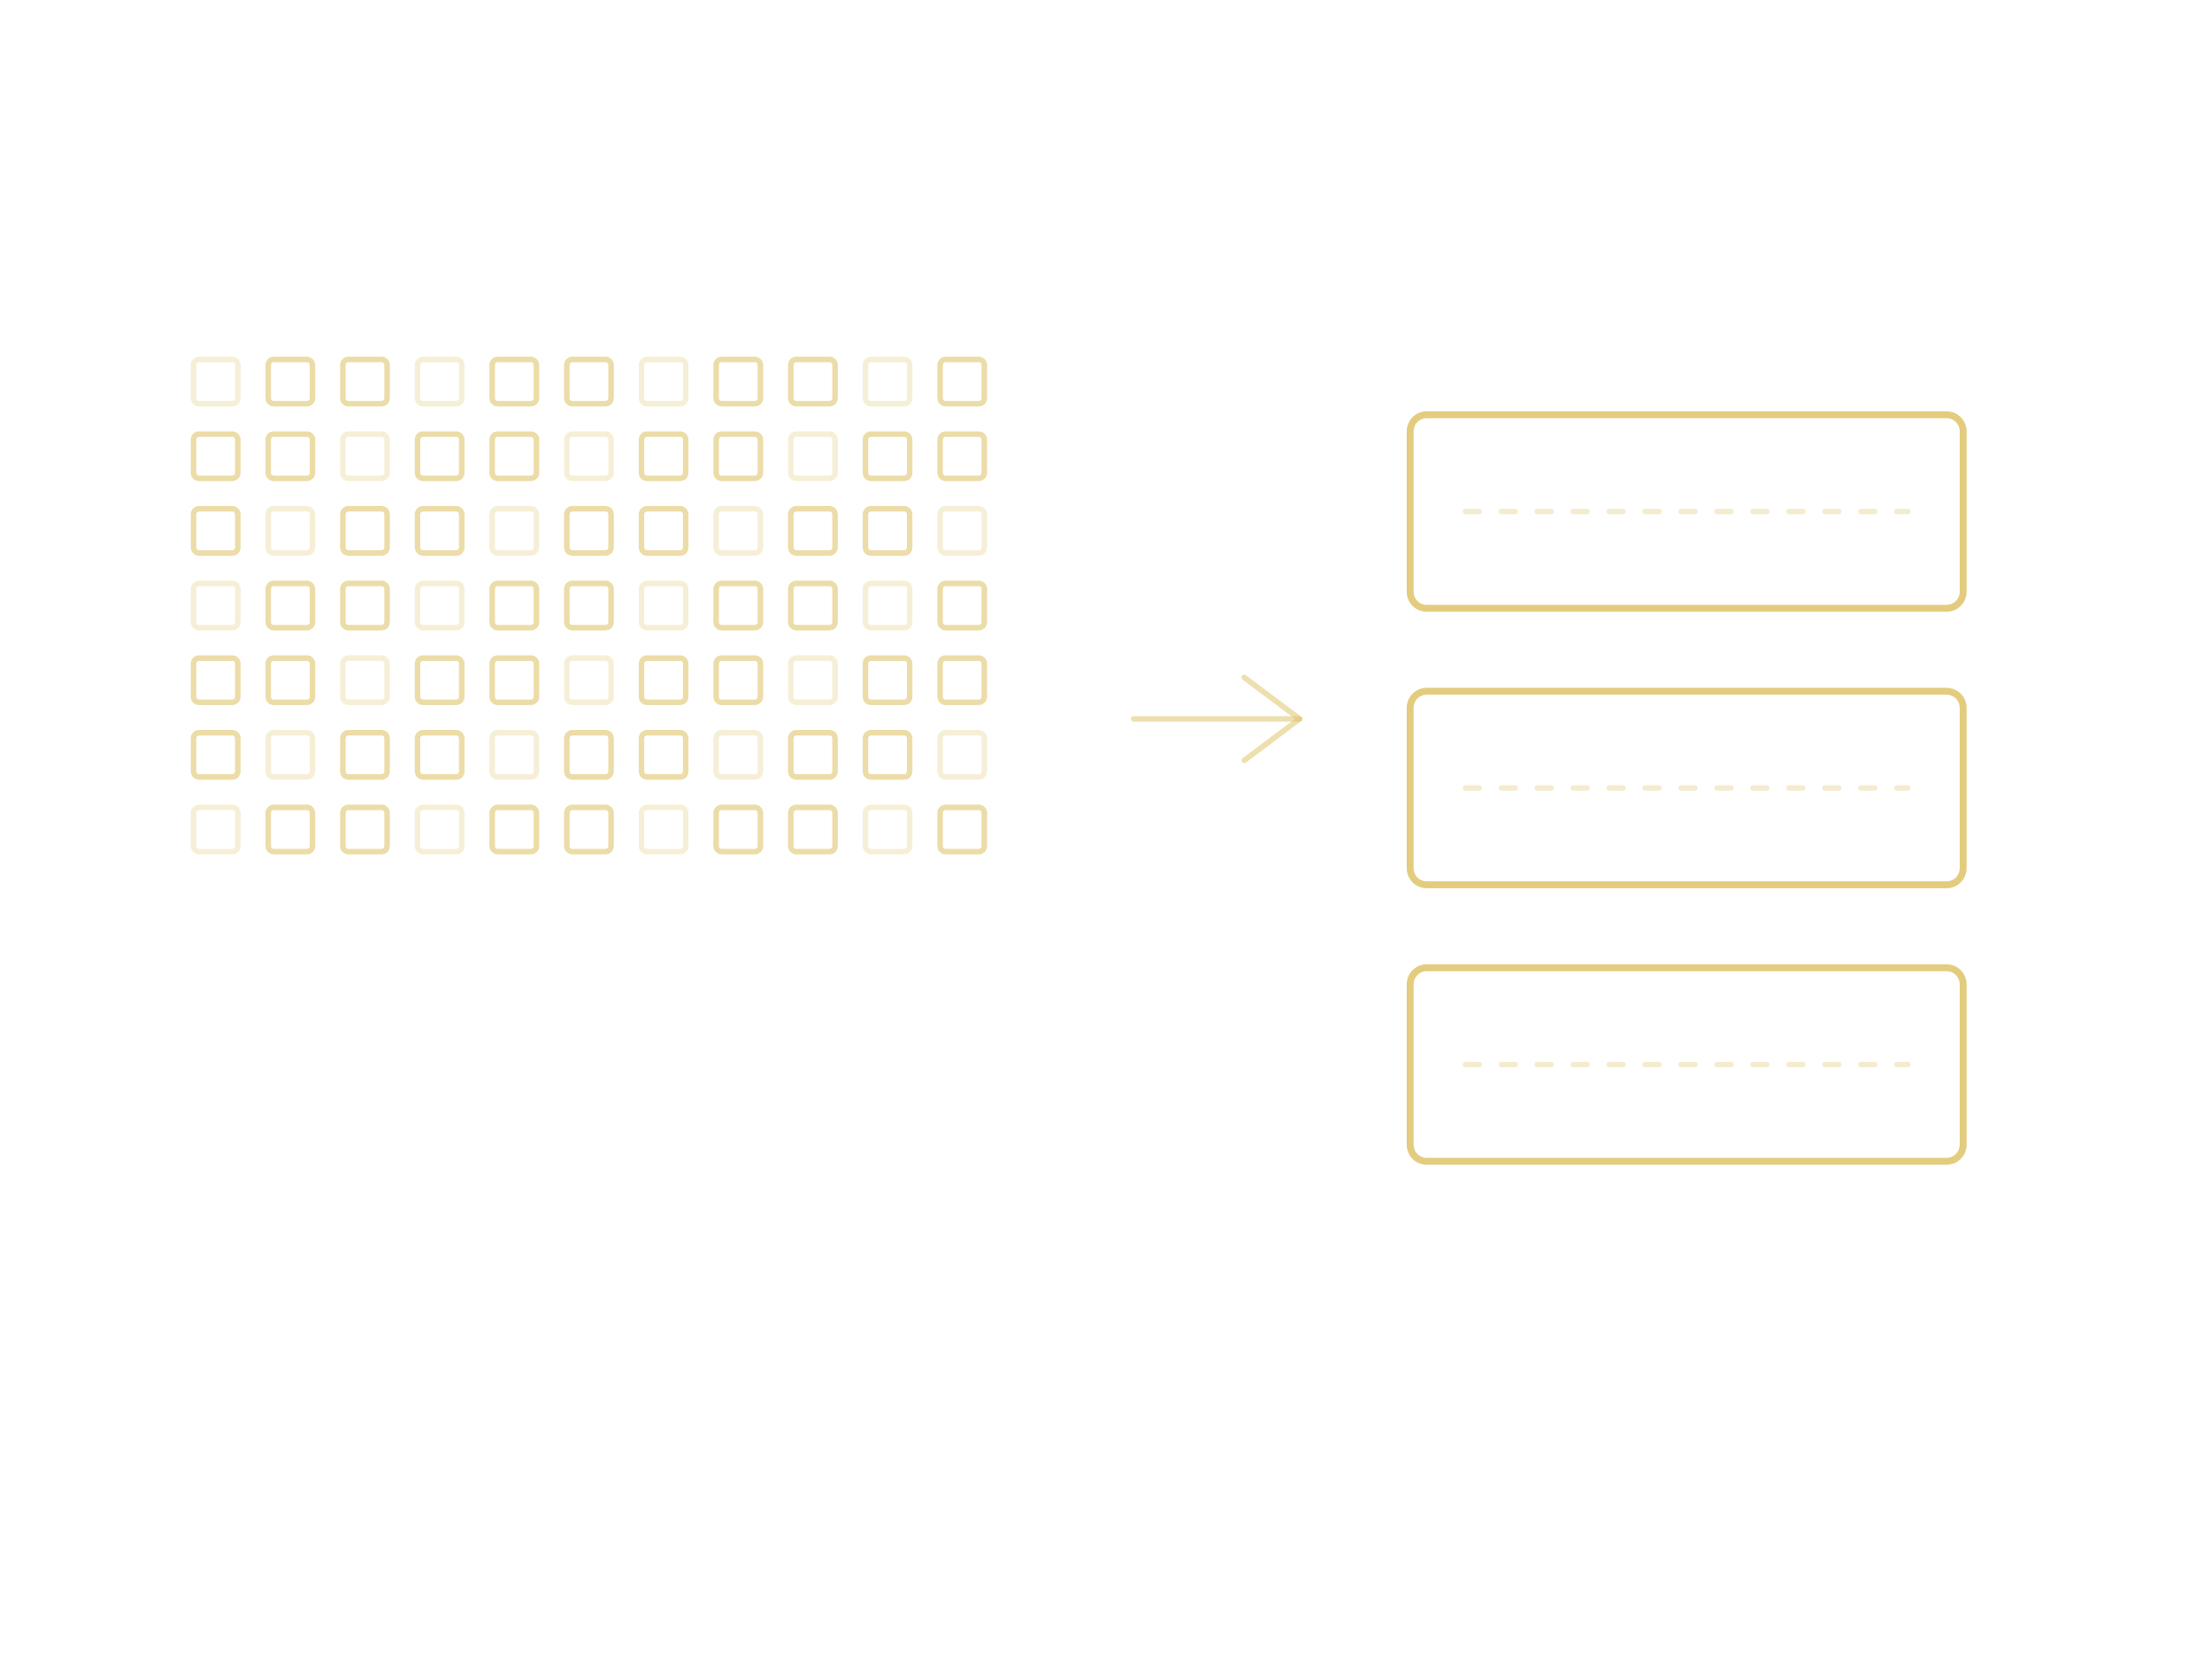
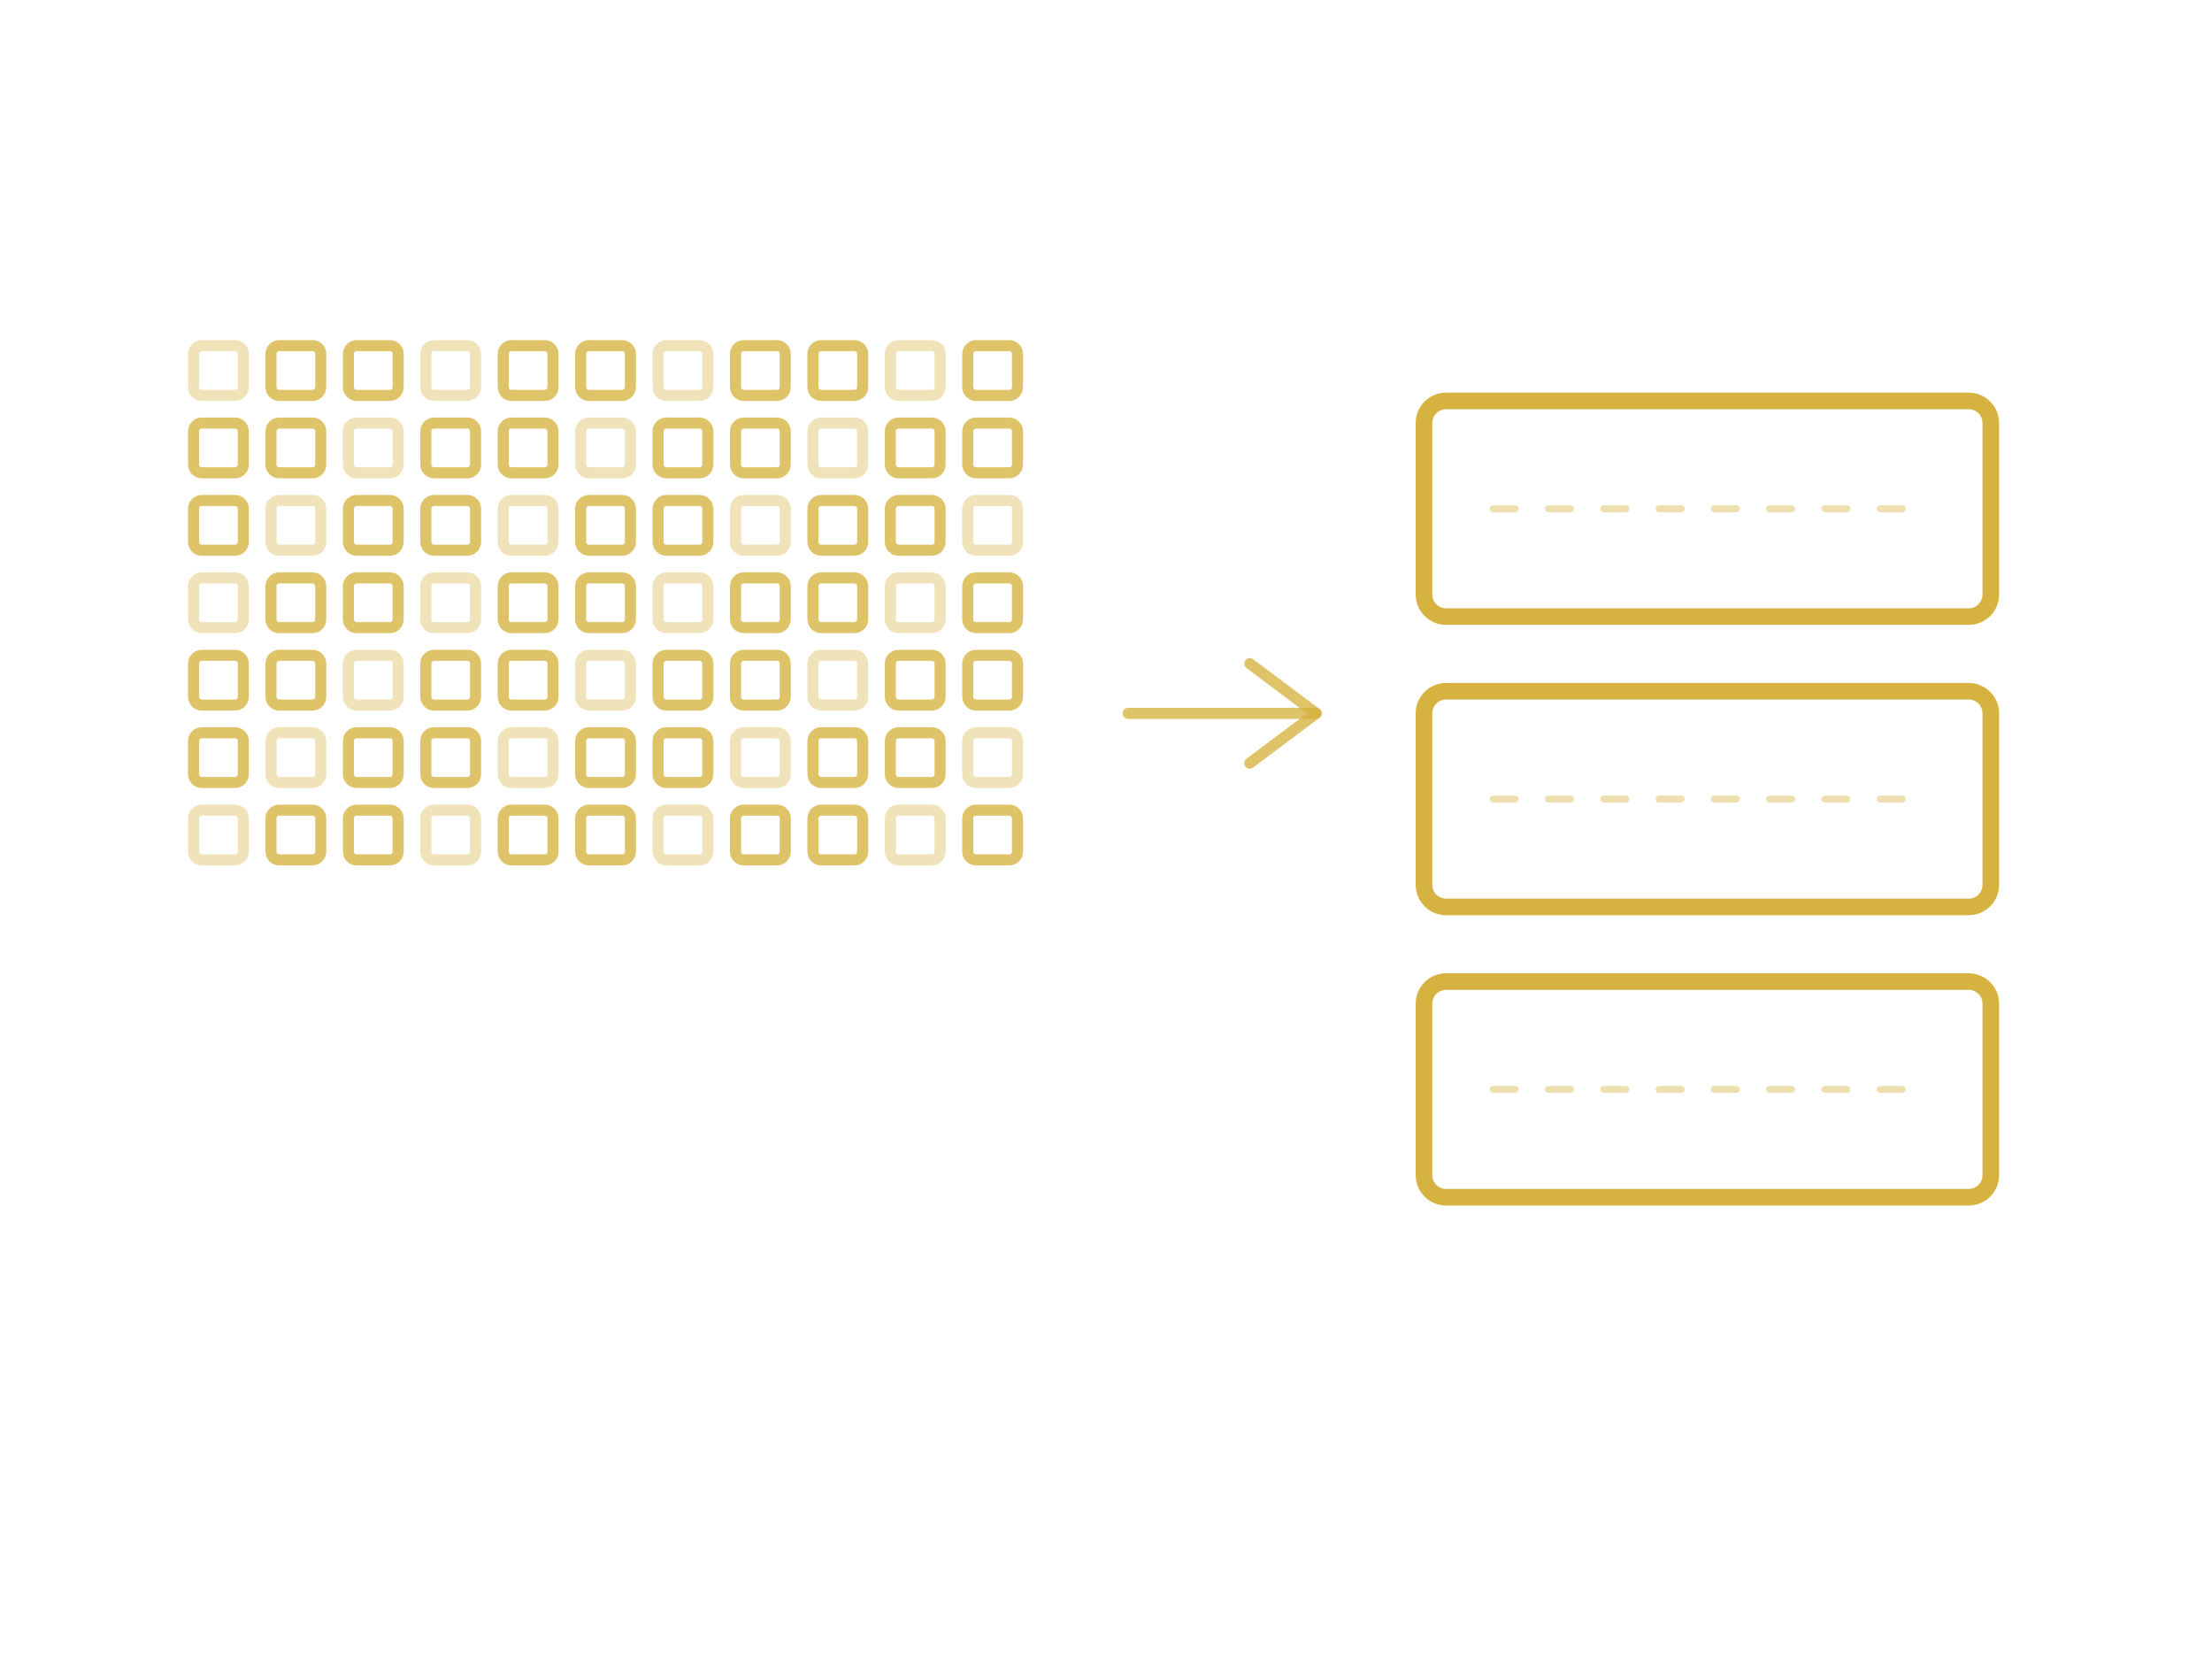
- <svg xmlns="http://www.w3.org/2000/svg" viewBox="0 0 800 600" fill="none" stroke="#d4af37" stroke-width="2" stroke-linecap="round" stroke-linejoin="round">
-   <g opacity="0.8">
-     <rect x="70" y="130" width="16" height="16" rx="2" opacity="0.25" />
-     <rect x="97" y="130" width="16" height="16" rx="2" opacity="0.55" />
-     <rect x="124" y="130" width="16" height="16" rx="2" opacity="0.55" />
-     <rect x="151" y="130" width="16" height="16" rx="2" opacity="0.25" />
-     <rect x="178" y="130" width="16" height="16" rx="2" opacity="0.55" />
-     <rect x="205" y="130" width="16" height="16" rx="2" opacity="0.55" />
-     <rect x="232" y="130" width="16" height="16" rx="2" opacity="0.25" />
-     <rect x="259" y="130" width="16" height="16" rx="2" opacity="0.55" />
-     <rect x="286" y="130" width="16" height="16" rx="2" opacity="0.55" />
-     <rect x="313" y="130" width="16" height="16" rx="2" opacity="0.25" />
-     <rect x="340" y="130" width="16" height="16" rx="2" opacity="0.55" />
-     <rect x="70" y="157" width="16" height="16" rx="2" opacity="0.55" />
-     <rect x="97" y="157" width="16" height="16" rx="2" opacity="0.55" />
-     <rect x="124" y="157" width="16" height="16" rx="2" opacity="0.25" />
-     <rect x="151" y="157" width="16" height="16" rx="2" opacity="0.55" />
-     <rect x="178" y="157" width="16" height="16" rx="2" opacity="0.55" />
-     <rect x="205" y="157" width="16" height="16" rx="2" opacity="0.25" />
-     <rect x="232" y="157" width="16" height="16" rx="2" opacity="0.55" />
-     <rect x="259" y="157" width="16" height="16" rx="2" opacity="0.55" />
-     <rect x="286" y="157" width="16" height="16" rx="2" opacity="0.25" />
-     <rect x="313" y="157" width="16" height="16" rx="2" opacity="0.55" />
-     <rect x="340" y="157" width="16" height="16" rx="2" opacity="0.55" />
-     <rect x="70" y="184" width="16" height="16" rx="2" opacity="0.55" />
-     <rect x="97" y="184" width="16" height="16" rx="2" opacity="0.25" />
-     <rect x="124" y="184" width="16" height="16" rx="2" opacity="0.55" />
-     <rect x="151" y="184" width="16" height="16" rx="2" opacity="0.55" />
-     <rect x="178" y="184" width="16" height="16" rx="2" opacity="0.25" />
-     <rect x="205" y="184" width="16" height="16" rx="2" opacity="0.55" />
-     <rect x="232" y="184" width="16" height="16" rx="2" opacity="0.55" />
-     <rect x="259" y="184" width="16" height="16" rx="2" opacity="0.25" />
-     <rect x="286" y="184" width="16" height="16" rx="2" opacity="0.55" />
-     <rect x="313" y="184" width="16" height="16" rx="2" opacity="0.55" />
-     <rect x="340" y="184" width="16" height="16" rx="2" opacity="0.25" />
-     <rect x="70" y="211" width="16" height="16" rx="2" opacity="0.25" />
-     <rect x="97" y="211" width="16" height="16" rx="2" opacity="0.55" />
-     <rect x="124" y="211" width="16" height="16" rx="2" opacity="0.55" />
-     <rect x="151" y="211" width="16" height="16" rx="2" opacity="0.25" />
-     <rect x="178" y="211" width="16" height="16" rx="2" opacity="0.55" />
-     <rect x="205" y="211" width="16" height="16" rx="2" opacity="0.55" />
-     <rect x="232" y="211" width="16" height="16" rx="2" opacity="0.25" />
-     <rect x="259" y="211" width="16" height="16" rx="2" opacity="0.55" />
-     <rect x="286" y="211" width="16" height="16" rx="2" opacity="0.55" />
-     <rect x="313" y="211" width="16" height="16" rx="2" opacity="0.25" />
-     <rect x="340" y="211" width="16" height="16" rx="2" opacity="0.55" />
-     <rect x="70" y="238" width="16" height="16" rx="2" opacity="0.55" />
-     <rect x="97" y="238" width="16" height="16" rx="2" opacity="0.55" />
-     <rect x="124" y="238" width="16" height="16" rx="2" opacity="0.25" />
-     <rect x="151" y="238" width="16" height="16" rx="2" opacity="0.55" />
-     <rect x="178" y="238" width="16" height="16" rx="2" opacity="0.55" />
-     <rect x="205" y="238" width="16" height="16" rx="2" opacity="0.25" />
-     <rect x="232" y="238" width="16" height="16" rx="2" opacity="0.55" />
-     <rect x="259" y="238" width="16" height="16" rx="2" opacity="0.55" />
-     <rect x="286" y="238" width="16" height="16" rx="2" opacity="0.25" />
-     <rect x="313" y="238" width="16" height="16" rx="2" opacity="0.55" />
-     <rect x="340" y="238" width="16" height="16" rx="2" opacity="0.55" />
-     <rect x="70" y="265" width="16" height="16" rx="2" opacity="0.55" />
-     <rect x="97" y="265" width="16" height="16" rx="2" opacity="0.25" />
-     <rect x="124" y="265" width="16" height="16" rx="2" opacity="0.55" />
-     <rect x="151" y="265" width="16" height="16" rx="2" opacity="0.55" />
-     <rect x="178" y="265" width="16" height="16" rx="2" opacity="0.25" />
-     <rect x="205" y="265" width="16" height="16" rx="2" opacity="0.55" />
-     <rect x="232" y="265" width="16" height="16" rx="2" opacity="0.55" />
-     <rect x="259" y="265" width="16" height="16" rx="2" opacity="0.25" />
-     <rect x="286" y="265" width="16" height="16" rx="2" opacity="0.55" />
-     <rect x="313" y="265" width="16" height="16" rx="2" opacity="0.55" />
-     <rect x="340" y="265" width="16" height="16" rx="2" opacity="0.25" />
-     <rect x="70" y="292" width="16" height="16" rx="2" opacity="0.25" />
-     <rect x="97" y="292" width="16" height="16" rx="2" opacity="0.55" />
-     <rect x="124" y="292" width="16" height="16" rx="2" opacity="0.55" />
-     <rect x="151" y="292" width="16" height="16" rx="2" opacity="0.25" />
-     <rect x="178" y="292" width="16" height="16" rx="2" opacity="0.55" />
-     <rect x="205" y="292" width="16" height="16" rx="2" opacity="0.55" />
-     <rect x="232" y="292" width="16" height="16" rx="2" opacity="0.25" />
-     <rect x="259" y="292" width="16" height="16" rx="2" opacity="0.55" />
-     <rect x="286" y="292" width="16" height="16" rx="2" opacity="0.55" />
-     <rect x="313" y="292" width="16" height="16" rx="2" opacity="0.25" />
-     <rect x="340" y="292" width="16" height="16" rx="2" opacity="0.55" />
-     <path d="M410 260 H470" opacity="0.5" />
-     <path d="M450 245 L470 260 L450 275" opacity="0.5" />
-     <rect x="510" y="150" width="200" height="70" rx="6" stroke-width="2.5" opacity="0.8" />
-     <path d="M530 185 H 690" opacity="0.3" stroke-dasharray="5 8" />
-     <rect x="510" y="250" width="200" height="70" rx="6" stroke-width="2.5" opacity="0.8" />
-     <path d="M530 285 H 690" opacity="0.3" stroke-dasharray="5 8" />
-     <rect x="510" y="350" width="200" height="70" rx="6" stroke-width="2.5" opacity="0.8" />
-     <path d="M530 385 H 690" opacity="0.3" stroke-dasharray="5 8" />
-   </g>
+ <svg xmlns="http://www.w3.org/2000/svg" viewBox="0 0 800 600" fill="none" stroke="#d4af37" stroke-linecap="round" stroke-linejoin="round">
+   <rect x="70" y="125" width="18" height="18" rx="3" stroke-width="4" opacity="0.35" />
+   <rect x="98" y="125" width="18" height="18" rx="3" stroke-width="4" opacity="0.75" />
+   <rect x="126" y="125" width="18" height="18" rx="3" stroke-width="4" opacity="0.75" />
+   <rect x="154" y="125" width="18" height="18" rx="3" stroke-width="4" opacity="0.35" />
+   <rect x="182" y="125" width="18" height="18" rx="3" stroke-width="4" opacity="0.75" />
+   <rect x="210" y="125" width="18" height="18" rx="3" stroke-width="4" opacity="0.75" />
+   <rect x="238" y="125" width="18" height="18" rx="3" stroke-width="4" opacity="0.35" />
+   <rect x="266" y="125" width="18" height="18" rx="3" stroke-width="4" opacity="0.75" />
+   <rect x="294" y="125" width="18" height="18" rx="3" stroke-width="4" opacity="0.75" />
+   <rect x="322" y="125" width="18" height="18" rx="3" stroke-width="4" opacity="0.35" />
+   <rect x="350" y="125" width="18" height="18" rx="3" stroke-width="4" opacity="0.75" />
+   <rect x="70" y="153" width="18" height="18" rx="3" stroke-width="4" opacity="0.75" />
+   <rect x="98" y="153" width="18" height="18" rx="3" stroke-width="4" opacity="0.75" />
+   <rect x="126" y="153" width="18" height="18" rx="3" stroke-width="4" opacity="0.35" />
+   <rect x="154" y="153" width="18" height="18" rx="3" stroke-width="4" opacity="0.75" />
+   <rect x="182" y="153" width="18" height="18" rx="3" stroke-width="4" opacity="0.75" />
+   <rect x="210" y="153" width="18" height="18" rx="3" stroke-width="4" opacity="0.35" />
+   <rect x="238" y="153" width="18" height="18" rx="3" stroke-width="4" opacity="0.75" />
+   <rect x="266" y="153" width="18" height="18" rx="3" stroke-width="4" opacity="0.75" />
+   <rect x="294" y="153" width="18" height="18" rx="3" stroke-width="4" opacity="0.35" />
+   <rect x="322" y="153" width="18" height="18" rx="3" stroke-width="4" opacity="0.75" />
+   <rect x="350" y="153" width="18" height="18" rx="3" stroke-width="4" opacity="0.75" />
+   <rect x="70" y="181" width="18" height="18" rx="3" stroke-width="4" opacity="0.75" />
+   <rect x="98" y="181" width="18" height="18" rx="3" stroke-width="4" opacity="0.35" />
+   <rect x="126" y="181" width="18" height="18" rx="3" stroke-width="4" opacity="0.75" />
+   <rect x="154" y="181" width="18" height="18" rx="3" stroke-width="4" opacity="0.75" />
+   <rect x="182" y="181" width="18" height="18" rx="3" stroke-width="4" opacity="0.35" />
+   <rect x="210" y="181" width="18" height="18" rx="3" stroke-width="4" opacity="0.75" />
+   <rect x="238" y="181" width="18" height="18" rx="3" stroke-width="4" opacity="0.75" />
+   <rect x="266" y="181" width="18" height="18" rx="3" stroke-width="4" opacity="0.35" />
+   <rect x="294" y="181" width="18" height="18" rx="3" stroke-width="4" opacity="0.75" />
+   <rect x="322" y="181" width="18" height="18" rx="3" stroke-width="4" opacity="0.75" />
+   <rect x="350" y="181" width="18" height="18" rx="3" stroke-width="4" opacity="0.35" />
+   <rect x="70" y="209" width="18" height="18" rx="3" stroke-width="4" opacity="0.35" />
+   <rect x="98" y="209" width="18" height="18" rx="3" stroke-width="4" opacity="0.75" />
+   <rect x="126" y="209" width="18" height="18" rx="3" stroke-width="4" opacity="0.75" />
+   <rect x="154" y="209" width="18" height="18" rx="3" stroke-width="4" opacity="0.35" />
+   <rect x="182" y="209" width="18" height="18" rx="3" stroke-width="4" opacity="0.75" />
+   <rect x="210" y="209" width="18" height="18" rx="3" stroke-width="4" opacity="0.75" />
+   <rect x="238" y="209" width="18" height="18" rx="3" stroke-width="4" opacity="0.35" />
+   <rect x="266" y="209" width="18" height="18" rx="3" stroke-width="4" opacity="0.75" />
+   <rect x="294" y="209" width="18" height="18" rx="3" stroke-width="4" opacity="0.75" />
+   <rect x="322" y="209" width="18" height="18" rx="3" stroke-width="4" opacity="0.35" />
+   <rect x="350" y="209" width="18" height="18" rx="3" stroke-width="4" opacity="0.75" />
+   <rect x="70" y="237" width="18" height="18" rx="3" stroke-width="4" opacity="0.75" />
+   <rect x="98" y="237" width="18" height="18" rx="3" stroke-width="4" opacity="0.75" />
+   <rect x="126" y="237" width="18" height="18" rx="3" stroke-width="4" opacity="0.35" />
+   <rect x="154" y="237" width="18" height="18" rx="3" stroke-width="4" opacity="0.75" />
+   <rect x="182" y="237" width="18" height="18" rx="3" stroke-width="4" opacity="0.75" />
+   <rect x="210" y="237" width="18" height="18" rx="3" stroke-width="4" opacity="0.35" />
+   <rect x="238" y="237" width="18" height="18" rx="3" stroke-width="4" opacity="0.75" />
+   <rect x="266" y="237" width="18" height="18" rx="3" stroke-width="4" opacity="0.75" />
+   <rect x="294" y="237" width="18" height="18" rx="3" stroke-width="4" opacity="0.35" />
+   <rect x="322" y="237" width="18" height="18" rx="3" stroke-width="4" opacity="0.75" />
+   <rect x="350" y="237" width="18" height="18" rx="3" stroke-width="4" opacity="0.75" />
+   <rect x="70" y="265" width="18" height="18" rx="3" stroke-width="4" opacity="0.75" />
+   <rect x="98" y="265" width="18" height="18" rx="3" stroke-width="4" opacity="0.35" />
+   <rect x="126" y="265" width="18" height="18" rx="3" stroke-width="4" opacity="0.75" />
+   <rect x="154" y="265" width="18" height="18" rx="3" stroke-width="4" opacity="0.75" />
+   <rect x="182" y="265" width="18" height="18" rx="3" stroke-width="4" opacity="0.35" />
+   <rect x="210" y="265" width="18" height="18" rx="3" stroke-width="4" opacity="0.75" />
+   <rect x="238" y="265" width="18" height="18" rx="3" stroke-width="4" opacity="0.75" />
+   <rect x="266" y="265" width="18" height="18" rx="3" stroke-width="4" opacity="0.35" />
+   <rect x="294" y="265" width="18" height="18" rx="3" stroke-width="4" opacity="0.75" />
+   <rect x="322" y="265" width="18" height="18" rx="3" stroke-width="4" opacity="0.75" />
+   <rect x="350" y="265" width="18" height="18" rx="3" stroke-width="4" opacity="0.35" />
+   <rect x="70" y="293" width="18" height="18" rx="3" stroke-width="4" opacity="0.35" />
+   <rect x="98" y="293" width="18" height="18" rx="3" stroke-width="4" opacity="0.75" />
+   <rect x="126" y="293" width="18" height="18" rx="3" stroke-width="4" opacity="0.75" />
+   <rect x="154" y="293" width="18" height="18" rx="3" stroke-width="4" opacity="0.35" />
+   <rect x="182" y="293" width="18" height="18" rx="3" stroke-width="4" opacity="0.75" />
+   <rect x="210" y="293" width="18" height="18" rx="3" stroke-width="4" opacity="0.75" />
+   <rect x="238" y="293" width="18" height="18" rx="3" stroke-width="4" opacity="0.35" />
+   <rect x="266" y="293" width="18" height="18" rx="3" stroke-width="4" opacity="0.75" />
+   <rect x="294" y="293" width="18" height="18" rx="3" stroke-width="4" opacity="0.75" />
+   <rect x="322" y="293" width="18" height="18" rx="3" stroke-width="4" opacity="0.35" />
+   <rect x="350" y="293" width="18" height="18" rx="3" stroke-width="4" opacity="0.75" />
+   <path d="M408 258 H476" stroke-width="4" opacity="0.75" />
+   <path d="M452 240 L476 258 L452 276" stroke-width="4" opacity="0.75" />
+   <rect x="515" y="145" width="205" height="78" rx="8" stroke-width="6" opacity="0.95" />
+   <path d="M540 184 H 695" stroke-width="2.5" opacity="0.4" stroke-dasharray="8 12" />
+   <rect x="515" y="250" width="205" height="78" rx="8" stroke-width="6" opacity="0.95" />
+   <path d="M540 289 H 695" stroke-width="2.5" opacity="0.4" stroke-dasharray="8 12" />
+   <rect x="515" y="355" width="205" height="78" rx="8" stroke-width="6" opacity="0.95" />
+   <path d="M540 394 H 695" stroke-width="2.5" opacity="0.4" stroke-dasharray="8 12" />
</svg>
